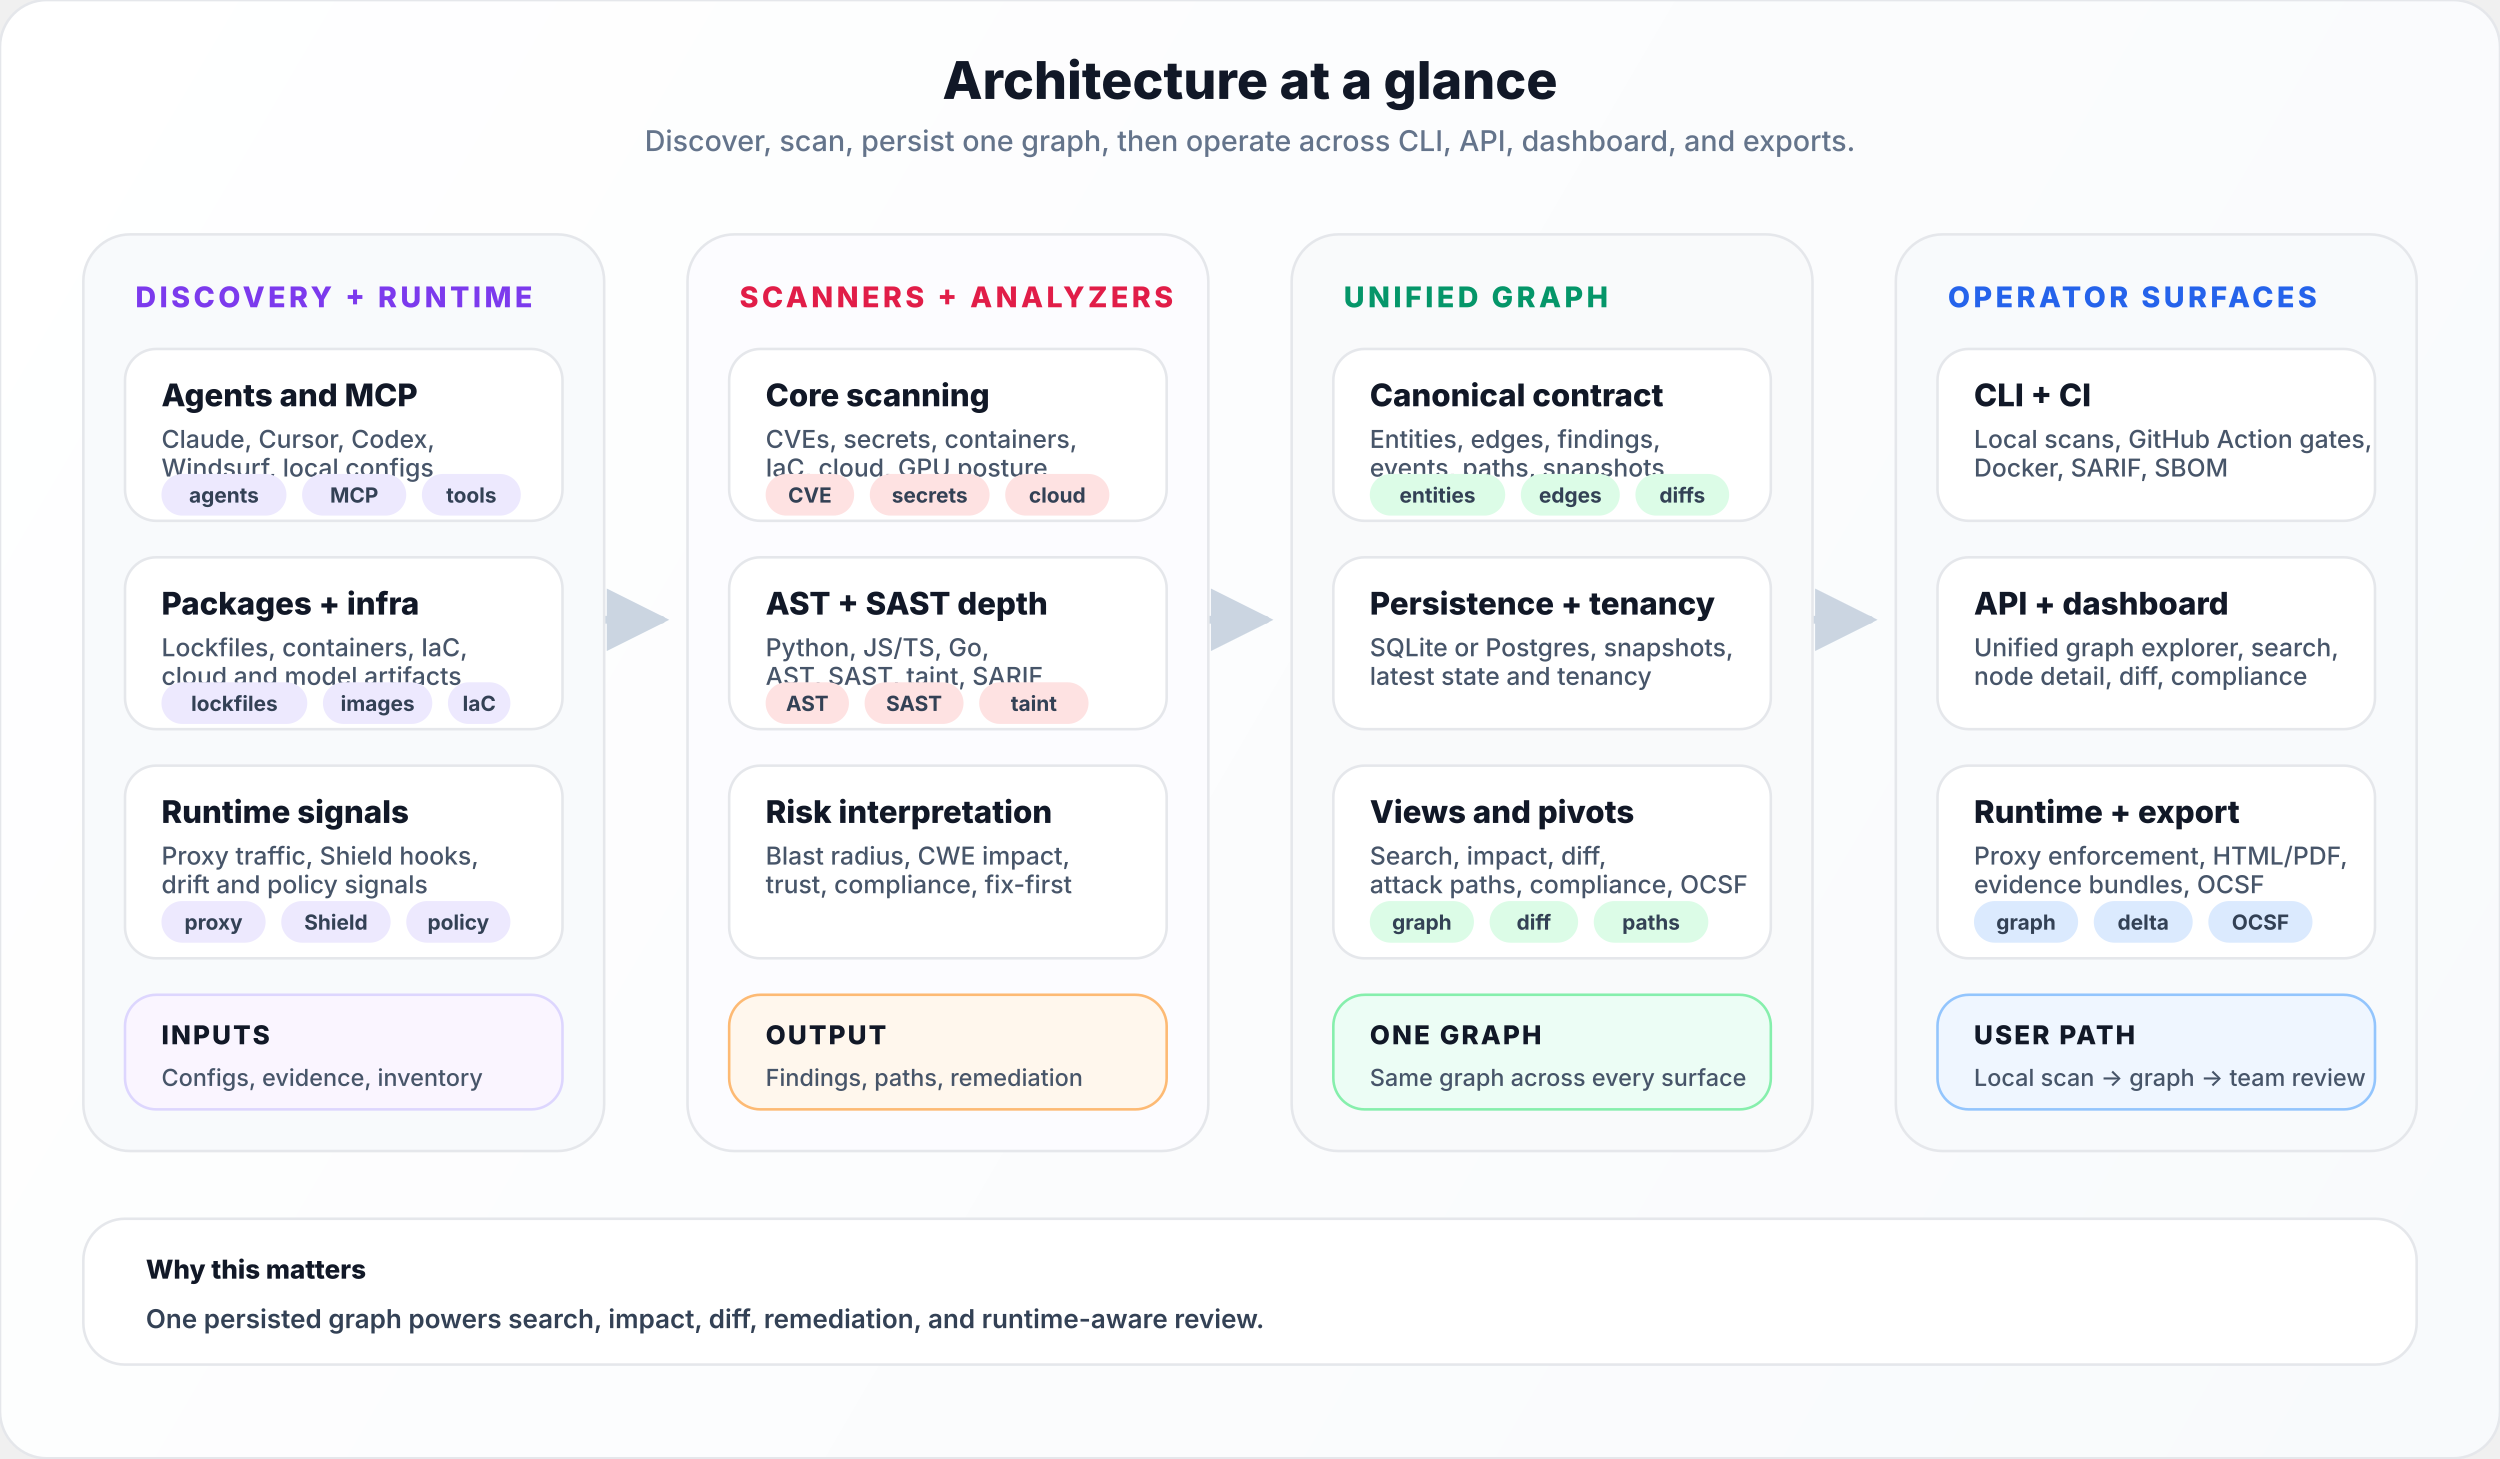
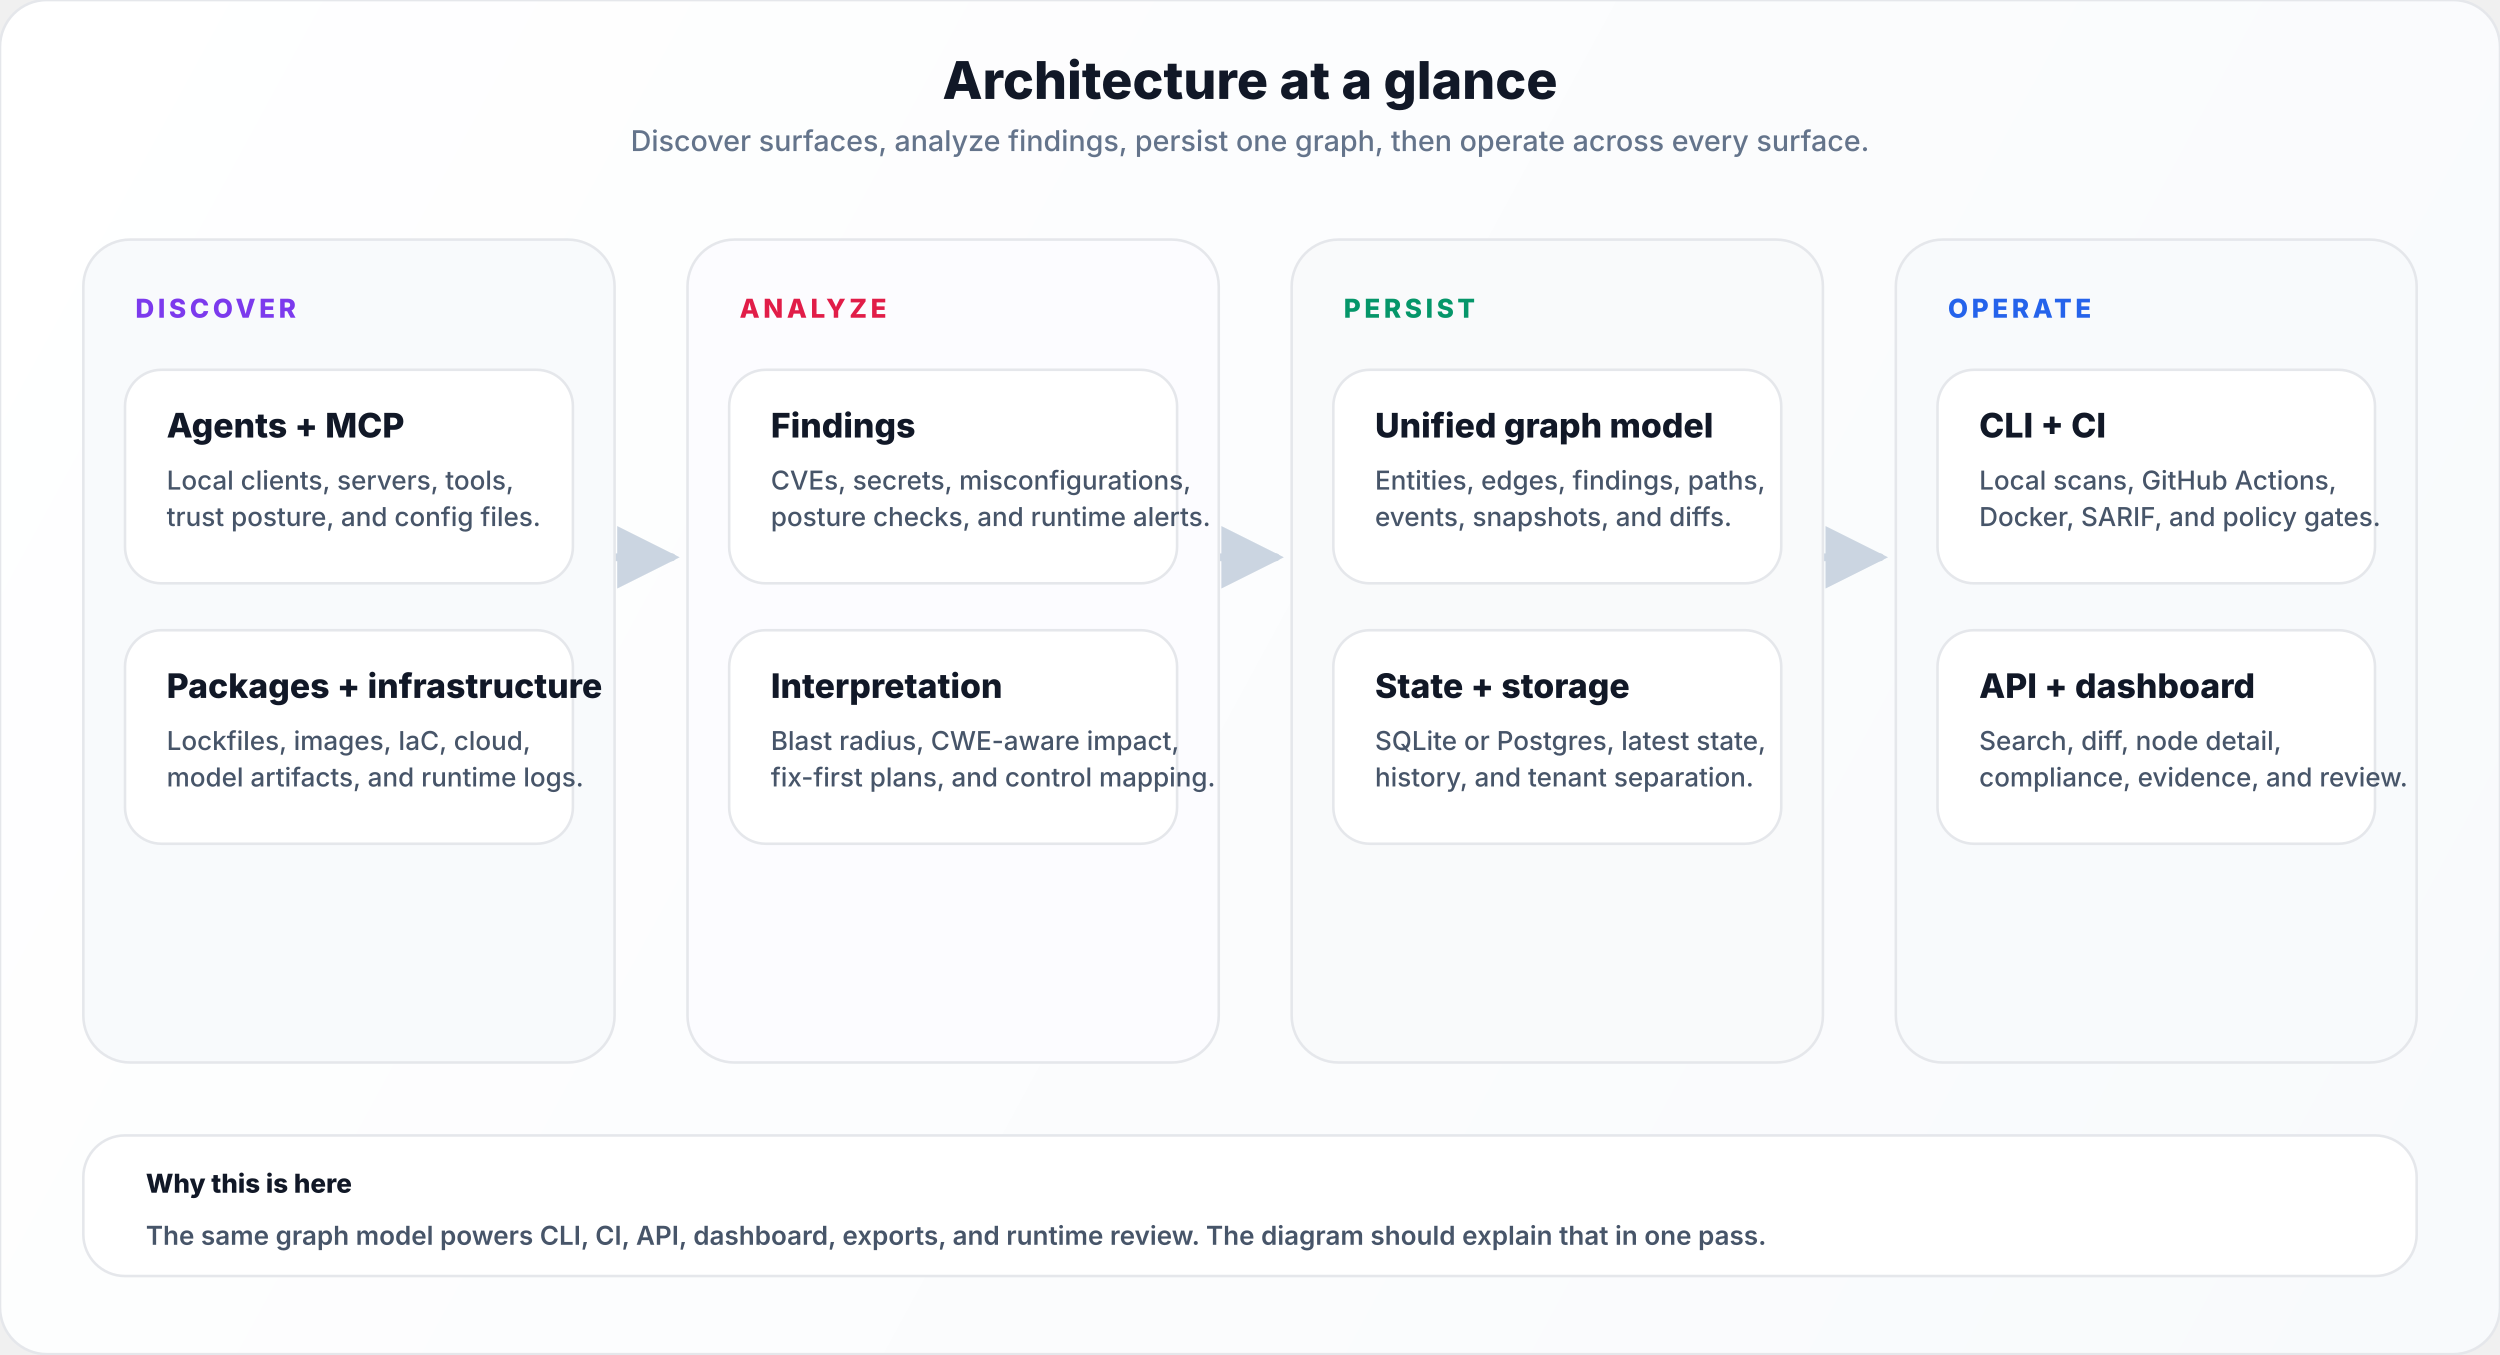
- <svg xmlns="http://www.w3.org/2000/svg" viewBox="0 0 960 560" fill="none">
+ <svg xmlns="http://www.w3.org/2000/svg" viewBox="0 0 960 520" fill="none">
  <style>
-     text { font-family: system-ui, -apple-system, 'Segoe UI', sans-serif; }
+     text { font-family: system-ui, -apple-system, "Segoe UI", sans-serif; }
    .title { font-size: 20px; font-weight: 800; fill: #111827; }
    .subtitle { font-size: 11px; font-weight: 500; fill: #64748b; }
-     .col-title { font-size: 11px; font-weight: 800; letter-spacing: 0.12em; }
-     .card-title { font-size: 12px; font-weight: 760; fill: #111827; }
-     .card-copy { font-size: 9.5px; font-weight: 500; fill: #475569; }
-     .chip { font-size: 8px; font-weight: 700; fill: #334155; }
-     .note-title { font-size: 10px; font-weight: 800; fill: #111827; letter-spacing: 0.08em; }
-     .note-copy { font-size: 9px; font-weight: 500; fill: #475569; }
-     .summary-title { font-size: 10px; font-weight: 800; fill: #111827; }
-     .summary-copy { font-size: 10px; font-weight: 600; fill: #334155; }
+     .section { font-size: 10px; font-weight: 800; letter-spacing: 0.14em; }
+     .card-title { font-size: 13px; font-weight: 760; fill: #111827; }
+     .copy { font-size: 10px; font-weight: 500; fill: #475569; }
+     .footer-title { font-size: 10px; font-weight: 800; fill: #111827; }
+     .footer-copy { font-size: 10px; font-weight: 600; fill: #475569; }
  </style>
  <defs>
-     <linearGradient id="bg" x1="0" y1="0" x2="960" y2="560" gradientUnits="userSpaceOnUse">
+     <linearGradient id="bg" x1="0" y1="0" x2="960" y2="520" gradientUnits="userSpaceOnUse">
      <stop stop-color="#ffffff" />
      <stop offset="1" stop-color="#f8fafc" />
    </linearGradient>
    <marker id="arrow" viewBox="0 0 8 8" refX="7" refY="4" markerWidth="8" markerHeight="8" orient="auto">
      <path d="M0 0L8 4L0 8Z" fill="#cbd5e1" />
    </marker>
  </defs>
-   <rect width="960" height="560" rx="18" fill="url(#bg)" stroke="#e5e7eb" />
+   <rect width="960" height="520" rx="18" fill="url(#bg)" stroke="#e5e7eb" />
  <text x="480" y="38" text-anchor="middle" class="title">Architecture at a glance</text>
-   <text x="480" y="58" text-anchor="middle" class="subtitle">Discover, scan, persist one graph, then operate across CLI, API, dashboard, and exports.</text>
-   <path d="M232 238H254" stroke="#cbd5e1" stroke-width="3" stroke-linecap="round" marker-end="url(#arrow)" />
-   <path d="M464 238H486" stroke="#cbd5e1" stroke-width="3" stroke-linecap="round" marker-end="url(#arrow)" />
-   <path d="M696 238H718" stroke="#cbd5e1" stroke-width="3" stroke-linecap="round" marker-end="url(#arrow)" />
-   <rect x="32" y="90" width="200" height="352" rx="18" fill="#f8fafc" stroke="#e5e7eb" />
-   <rect x="264" y="90" width="200" height="352" rx="18" fill="#fcfcff" stroke="#e5e7eb" />
-   <rect x="496" y="90" width="200" height="352" rx="18" fill="#f9fafb" stroke="#e5e7eb" />
-   <rect x="728" y="90" width="200" height="352" rx="18" fill="#f8fafc" stroke="#e5e7eb" />
-   <text x="52" y="118" class="col-title" fill="#7c3aed">DISCOVERY + RUNTIME</text>
-   <text x="284" y="118" class="col-title" fill="#e11d48">SCANNERS + ANALYZERS</text>
-   <text x="516" y="118" class="col-title" fill="#059669">UNIFIED GRAPH</text>
-   <text x="748" y="118" class="col-title" fill="#2563eb">OPERATOR SURFACES</text>
-   <rect x="48" y="134" width="168" height="66" rx="12" fill="#ffffff" stroke="#e5e7eb" />
-   <text x="62" y="156" class="card-title">Agents and MCP</text>
-   <text x="62" y="172" class="card-copy">
-     <tspan x="62" dy="0">Claude, Cursor, Codex,</tspan>
-     <tspan x="62" dy="11">Windsurf, local configs</tspan>
+   <text x="480" y="58" text-anchor="middle" class="subtitle">Discover surfaces, analyze findings, persist one graph, then operate across every surface.</text>
+   <path d="M236 214H258" stroke="#cbd5e1" stroke-width="3" stroke-linecap="round" marker-end="url(#arrow)" />
+   <path d="M468 214H490" stroke="#cbd5e1" stroke-width="3" stroke-linecap="round" marker-end="url(#arrow)" />
+   <path d="M700 214H722" stroke="#cbd5e1" stroke-width="3" stroke-linecap="round" marker-end="url(#arrow)" />
+   <rect x="32" y="92" width="204" height="316" rx="18" fill="#f8fafc" stroke="#e5e7eb" />
+   <rect x="264" y="92" width="204" height="316" rx="18" fill="#fcfcff" stroke="#e5e7eb" />
+   <rect x="496" y="92" width="204" height="316" rx="18" fill="#f9fafb" stroke="#e5e7eb" />
+   <rect x="728" y="92" width="200" height="316" rx="18" fill="#f8fafc" stroke="#e5e7eb" />
+   <text x="52" y="122" class="section" fill="#7c3aed">DISCOVER</text>
+   <text x="284" y="122" class="section" fill="#e11d48">ANALYZE</text>
+   <text x="516" y="122" class="section" fill="#059669">PERSIST</text>
+   <text x="748" y="122" class="section" fill="#2563eb">OPERATE</text>
+   <rect x="48" y="142" width="172" height="82" rx="14" fill="#ffffff" stroke="#e5e7eb" />
+   <text x="64" y="168" class="card-title">Agents + MCP</text>
+   <text x="64" y="188" class="copy">
+     <tspan x="64" dy="0">Local clients, servers, tools,</tspan>
+     <tspan x="64" dy="14">trust posture, and config files.</tspan>
  </text>
-   <rect x="62" y="182" width="48" height="16" rx="8" fill="#ede9fe" />
-   <text x="86" y="193" text-anchor="middle" class="chip">agents</text>
-   <rect x="116" y="182" width="40" height="16" rx="8" fill="#ede9fe" />
-   <text x="136" y="193" text-anchor="middle" class="chip">MCP</text>
-   <rect x="162" y="182" width="38" height="16" rx="8" fill="#ede9fe" />
-   <text x="181" y="193" text-anchor="middle" class="chip">tools</text>
-   <rect x="48" y="214" width="168" height="66" rx="12" fill="#ffffff" stroke="#e5e7eb" />
-   <text x="62" y="236" class="card-title">Packages + infra</text>
-   <text x="62" y="252" class="card-copy">
-     <tspan x="62" dy="0">Lockfiles, containers, IaC,</tspan>
-     <tspan x="62" dy="11">cloud and model artifacts</tspan>
+   <rect x="48" y="242" width="172" height="82" rx="14" fill="#ffffff" stroke="#e5e7eb" />
+   <text x="64" y="268" class="card-title">Packages + infrastructure</text>
+   <text x="64" y="288" class="copy">
+     <tspan x="64" dy="0">Lockfiles, images, IaC, cloud,</tspan>
+     <tspan x="64" dy="14">model artifacts, and runtime logs.</tspan>
  </text>
-   <rect x="62" y="262" width="56" height="16" rx="8" fill="#ede9fe" />
-   <text x="90" y="273" text-anchor="middle" class="chip">lockfiles</text>
-   <rect x="124" y="262" width="42" height="16" rx="8" fill="#ede9fe" />
-   <text x="145" y="273" text-anchor="middle" class="chip">images</text>
-   <rect x="172" y="262" width="24" height="16" rx="8" fill="#ede9fe" />
-   <text x="184" y="273" text-anchor="middle" class="chip">IaC</text>
-   <rect x="48" y="294" width="168" height="74" rx="12" fill="#ffffff" stroke="#e5e7eb" />
-   <text x="62" y="316" class="card-title">Runtime signals</text>
-   <text x="62" y="332" class="card-copy">
-     <tspan x="62" dy="0">Proxy traffic, Shield hooks,</tspan>
-     <tspan x="62" dy="11">drift and policy signals</tspan>
+   <rect x="280" y="142" width="172" height="82" rx="14" fill="#ffffff" stroke="#e5e7eb" />
+   <text x="296" y="168" class="card-title">Findings</text>
+   <text x="296" y="188" class="copy">
+     <tspan x="296" dy="0">CVEs, secrets, misconfigurations,</tspan>
+     <tspan x="296" dy="14">posture checks, and runtime alerts.</tspan>
  </text>
-   <rect x="62" y="346" width="40" height="16" rx="8" fill="#ede9fe" />
-   <text x="82" y="357" text-anchor="middle" class="chip">proxy</text>
-   <rect x="108" y="346" width="42" height="16" rx="8" fill="#ede9fe" />
-   <text x="129" y="357" text-anchor="middle" class="chip">Shield</text>
-   <rect x="156" y="346" width="40" height="16" rx="8" fill="#ede9fe" />
-   <text x="176" y="357" text-anchor="middle" class="chip">policy</text>
-   <rect x="48" y="382" width="168" height="44" rx="12" fill="#faf5ff" stroke="#ddd6fe" />
-   <text x="62" y="401" class="note-title">INPUTS</text>
-   <text x="62" y="417" class="note-copy">Configs, evidence, inventory</text>
-   <rect x="280" y="134" width="168" height="66" rx="12" fill="#ffffff" stroke="#e5e7eb" />
-   <text x="294" y="156" class="card-title">Core scanning</text>
-   <text x="294" y="172" class="card-copy">
-     <tspan x="294" dy="0">CVEs, secrets, containers,</tspan>
-     <tspan x="294" dy="11">IaC, cloud, GPU posture</tspan>
+   <rect x="280" y="242" width="172" height="82" rx="14" fill="#ffffff" stroke="#e5e7eb" />
+   <text x="296" y="168" visibility="hidden">.</text>
+   <text x="296" y="268" class="card-title">Interpretation</text>
+   <text x="296" y="288" class="copy">
+     <tspan x="296" dy="0">Blast radius, CWE-aware impact,</tspan>
+     <tspan x="296" dy="14">fix-first plans, and control mapping.</tspan>
  </text>
-   <rect x="294" y="182" width="34" height="16" rx="8" fill="#fee2e2" />
-   <text x="311" y="193" text-anchor="middle" class="chip">CVE</text>
-   <rect x="334" y="182" width="46" height="16" rx="8" fill="#fee2e2" />
-   <text x="357" y="193" text-anchor="middle" class="chip">secrets</text>
-   <rect x="386" y="182" width="40" height="16" rx="8" fill="#fee2e2" />
-   <text x="406" y="193" text-anchor="middle" class="chip">cloud</text>
-   <rect x="280" y="214" width="168" height="66" rx="12" fill="#ffffff" stroke="#e5e7eb" />
-   <text x="294" y="236" class="card-title">AST + SAST depth</text>
-   <text x="294" y="252" class="card-copy">
-     <tspan x="294" dy="0">Python, JS/TS, Go,</tspan>
-     <tspan x="294" dy="11">AST, SAST, taint, SARIF</tspan>
+   <rect x="512" y="142" width="172" height="82" rx="14" fill="#ffffff" stroke="#e5e7eb" />
+   <text x="528" y="168" class="card-title">Unified graph model</text>
+   <text x="528" y="188" class="copy">
+     <tspan x="528" dy="0">Entities, edges, findings, paths,</tspan>
+     <tspan x="528" dy="14">events, snapshots, and diffs.</tspan>
  </text>
-   <rect x="294" y="262" width="32" height="16" rx="8" fill="#fee2e2" />
-   <text x="310" y="273" text-anchor="middle" class="chip">AST</text>
-   <rect x="332" y="262" width="38" height="16" rx="8" fill="#fee2e2" />
-   <text x="351" y="273" text-anchor="middle" class="chip">SAST</text>
-   <rect x="376" y="262" width="42" height="16" rx="8" fill="#fee2e2" />
-   <text x="397" y="273" text-anchor="middle" class="chip">taint</text>
-   <rect x="280" y="294" width="168" height="74" rx="12" fill="#ffffff" stroke="#e5e7eb" />
-   <text x="294" y="316" class="card-title">Risk interpretation</text>
-   <text x="294" y="332" class="card-copy">
-     <tspan x="294" dy="0">Blast radius, CWE impact,</tspan>
-     <tspan x="294" dy="11">trust, compliance, fix-first</tspan>
+   <rect x="512" y="242" width="172" height="82" rx="14" fill="#ffffff" stroke="#e5e7eb" />
+   <text x="528" y="268" class="card-title">State + storage</text>
+   <text x="528" y="288" class="copy">
+     <tspan x="528" dy="0">SQLite or Postgres, latest state,</tspan>
+     <tspan x="528" dy="14">history, and tenant separation.</tspan>
  </text>
-   <rect x="280" y="382" width="168" height="44" rx="12" fill="#fff7ed" stroke="#fdba74" />
-   <text x="294" y="401" class="note-title">OUTPUT</text>
-   <text x="294" y="417" class="note-copy">Findings, paths, remediation</text>
-   <rect x="512" y="134" width="168" height="66" rx="12" fill="#ffffff" stroke="#e5e7eb" />
-   <text x="526" y="156" class="card-title">Canonical contract</text>
-   <text x="526" y="172" class="card-copy">
-     <tspan x="526" dy="0">Entities, edges, findings,</tspan>
-     <tspan x="526" dy="11">events, paths, snapshots</tspan>
+   <rect x="744" y="142" width="168" height="82" rx="14" fill="#ffffff" stroke="#e5e7eb" />
+   <text x="760" y="168" class="card-title">CLI + CI</text>
+   <text x="760" y="188" class="copy">
+     <tspan x="760" dy="0">Local scans, GitHub Actions,</tspan>
+     <tspan x="760" dy="14">Docker, SARIF, and policy gates.</tspan>
  </text>
-   <rect x="526" y="182" width="52" height="16" rx="8" fill="#dcfce7" />
-   <text x="552" y="193" text-anchor="middle" class="chip">entities</text>
-   <rect x="584" y="182" width="38" height="16" rx="8" fill="#dcfce7" />
-   <text x="603" y="193" text-anchor="middle" class="chip">edges</text>
-   <rect x="628" y="182" width="36" height="16" rx="8" fill="#dcfce7" />
-   <text x="646" y="193" text-anchor="middle" class="chip">diffs</text>
-   <rect x="512" y="214" width="168" height="66" rx="12" fill="#ffffff" stroke="#e5e7eb" />
-   <text x="526" y="236" class="card-title">Persistence + tenancy</text>
-   <text x="526" y="252" class="card-copy">
-     <tspan x="526" dy="0">SQLite or Postgres, snapshots,</tspan>
-     <tspan x="526" dy="11">latest state and tenancy</tspan>
+   <rect x="744" y="242" width="168" height="82" rx="14" fill="#ffffff" stroke="#e5e7eb" />
+   <text x="760" y="268" class="card-title">API + dashboard</text>
+   <text x="760" y="288" class="copy">
+     <tspan x="760" dy="0">Search, diff, node detail,</tspan>
+     <tspan x="760" dy="14">compliance, evidence, and review.</tspan>
  </text>
-   <rect x="512" y="294" width="168" height="74" rx="12" fill="#ffffff" stroke="#e5e7eb" />
-   <text x="526" y="316" class="card-title">Views and pivots</text>
-   <text x="526" y="332" class="card-copy">
-     <tspan x="526" dy="0">Search, impact, diff,</tspan>
-     <tspan x="526" dy="11">attack paths, compliance, OCSF</tspan>
-   </text>
-   <rect x="526" y="346" width="40" height="16" rx="8" fill="#dcfce7" />
-   <text x="546" y="357" text-anchor="middle" class="chip">graph</text>
-   <rect x="572" y="346" width="34" height="16" rx="8" fill="#dcfce7" />
-   <text x="589" y="357" text-anchor="middle" class="chip">diff</text>
-   <rect x="612" y="346" width="44" height="16" rx="8" fill="#dcfce7" />
-   <text x="634" y="357" text-anchor="middle" class="chip">paths</text>
-   <rect x="512" y="382" width="168" height="44" rx="12" fill="#ecfdf5" stroke="#86efac" />
-   <text x="526" y="401" class="note-title">ONE GRAPH</text>
-   <text x="526" y="417" class="note-copy">Same graph across every surface</text>
-   <rect x="744" y="134" width="168" height="66" rx="12" fill="#ffffff" stroke="#e5e7eb" />
-   <text x="758" y="156" class="card-title">CLI + CI</text>
-   <text x="758" y="172" class="card-copy">
-     <tspan x="758" dy="0">Local scans, GitHub Action gates,</tspan>
-     <tspan x="758" dy="11">Docker, SARIF, SBOM</tspan>
-   </text>
-   <rect x="744" y="214" width="168" height="66" rx="12" fill="#ffffff" stroke="#e5e7eb" />
-   <text x="758" y="236" class="card-title">API + dashboard</text>
-   <text x="758" y="252" class="card-copy">
-     <tspan x="758" dy="0">Unified graph explorer, search,</tspan>
-     <tspan x="758" dy="11">node detail, diff, compliance</tspan>
-   </text>
-   <rect x="744" y="294" width="168" height="74" rx="12" fill="#ffffff" stroke="#e5e7eb" />
-   <text x="758" y="316" class="card-title">Runtime + export</text>
-   <text x="758" y="332" class="card-copy">
-     <tspan x="758" dy="0">Proxy enforcement, HTML/PDF,</tspan>
-     <tspan x="758" dy="11">evidence bundles, OCSF</tspan>
-   </text>
-   <rect x="758" y="346" width="40" height="16" rx="8" fill="#dbeafe" />
-   <text x="778" y="357" text-anchor="middle" class="chip">graph</text>
-   <rect x="804" y="346" width="38" height="16" rx="8" fill="#dbeafe" />
-   <text x="823" y="357" text-anchor="middle" class="chip">delta</text>
-   <rect x="848" y="346" width="40" height="16" rx="8" fill="#dbeafe" />
-   <text x="868" y="357" text-anchor="middle" class="chip">OCSF</text>
-   <rect x="744" y="382" width="168" height="44" rx="12" fill="#eff6ff" stroke="#93c5fd" />
-   <text x="758" y="401" class="note-title">USER PATH</text>
-   <text x="758" y="417" class="note-copy">Local scan -&gt; graph -&gt; team review</text>
-   <rect x="32" y="468" width="896" height="56" rx="16" fill="#ffffff" stroke="#e5e7eb" />
-   <text x="56" y="491" class="summary-title">Why this matters</text>
-   <text x="56" y="510" class="summary-copy">One persisted graph powers search, impact, diff, remediation, and runtime-aware review.</text>
+   <rect x="32" y="436" width="896" height="54" rx="16" fill="#ffffff" stroke="#e5e7eb" />
+   <text x="56" y="458" class="footer-title">Why this is here</text>
+   <text x="56" y="478" class="footer-copy">The same graph model powers CLI, CI, API, dashboard, exports, and runtime review. The diagram should explain that in one pass.</text>
</svg>
